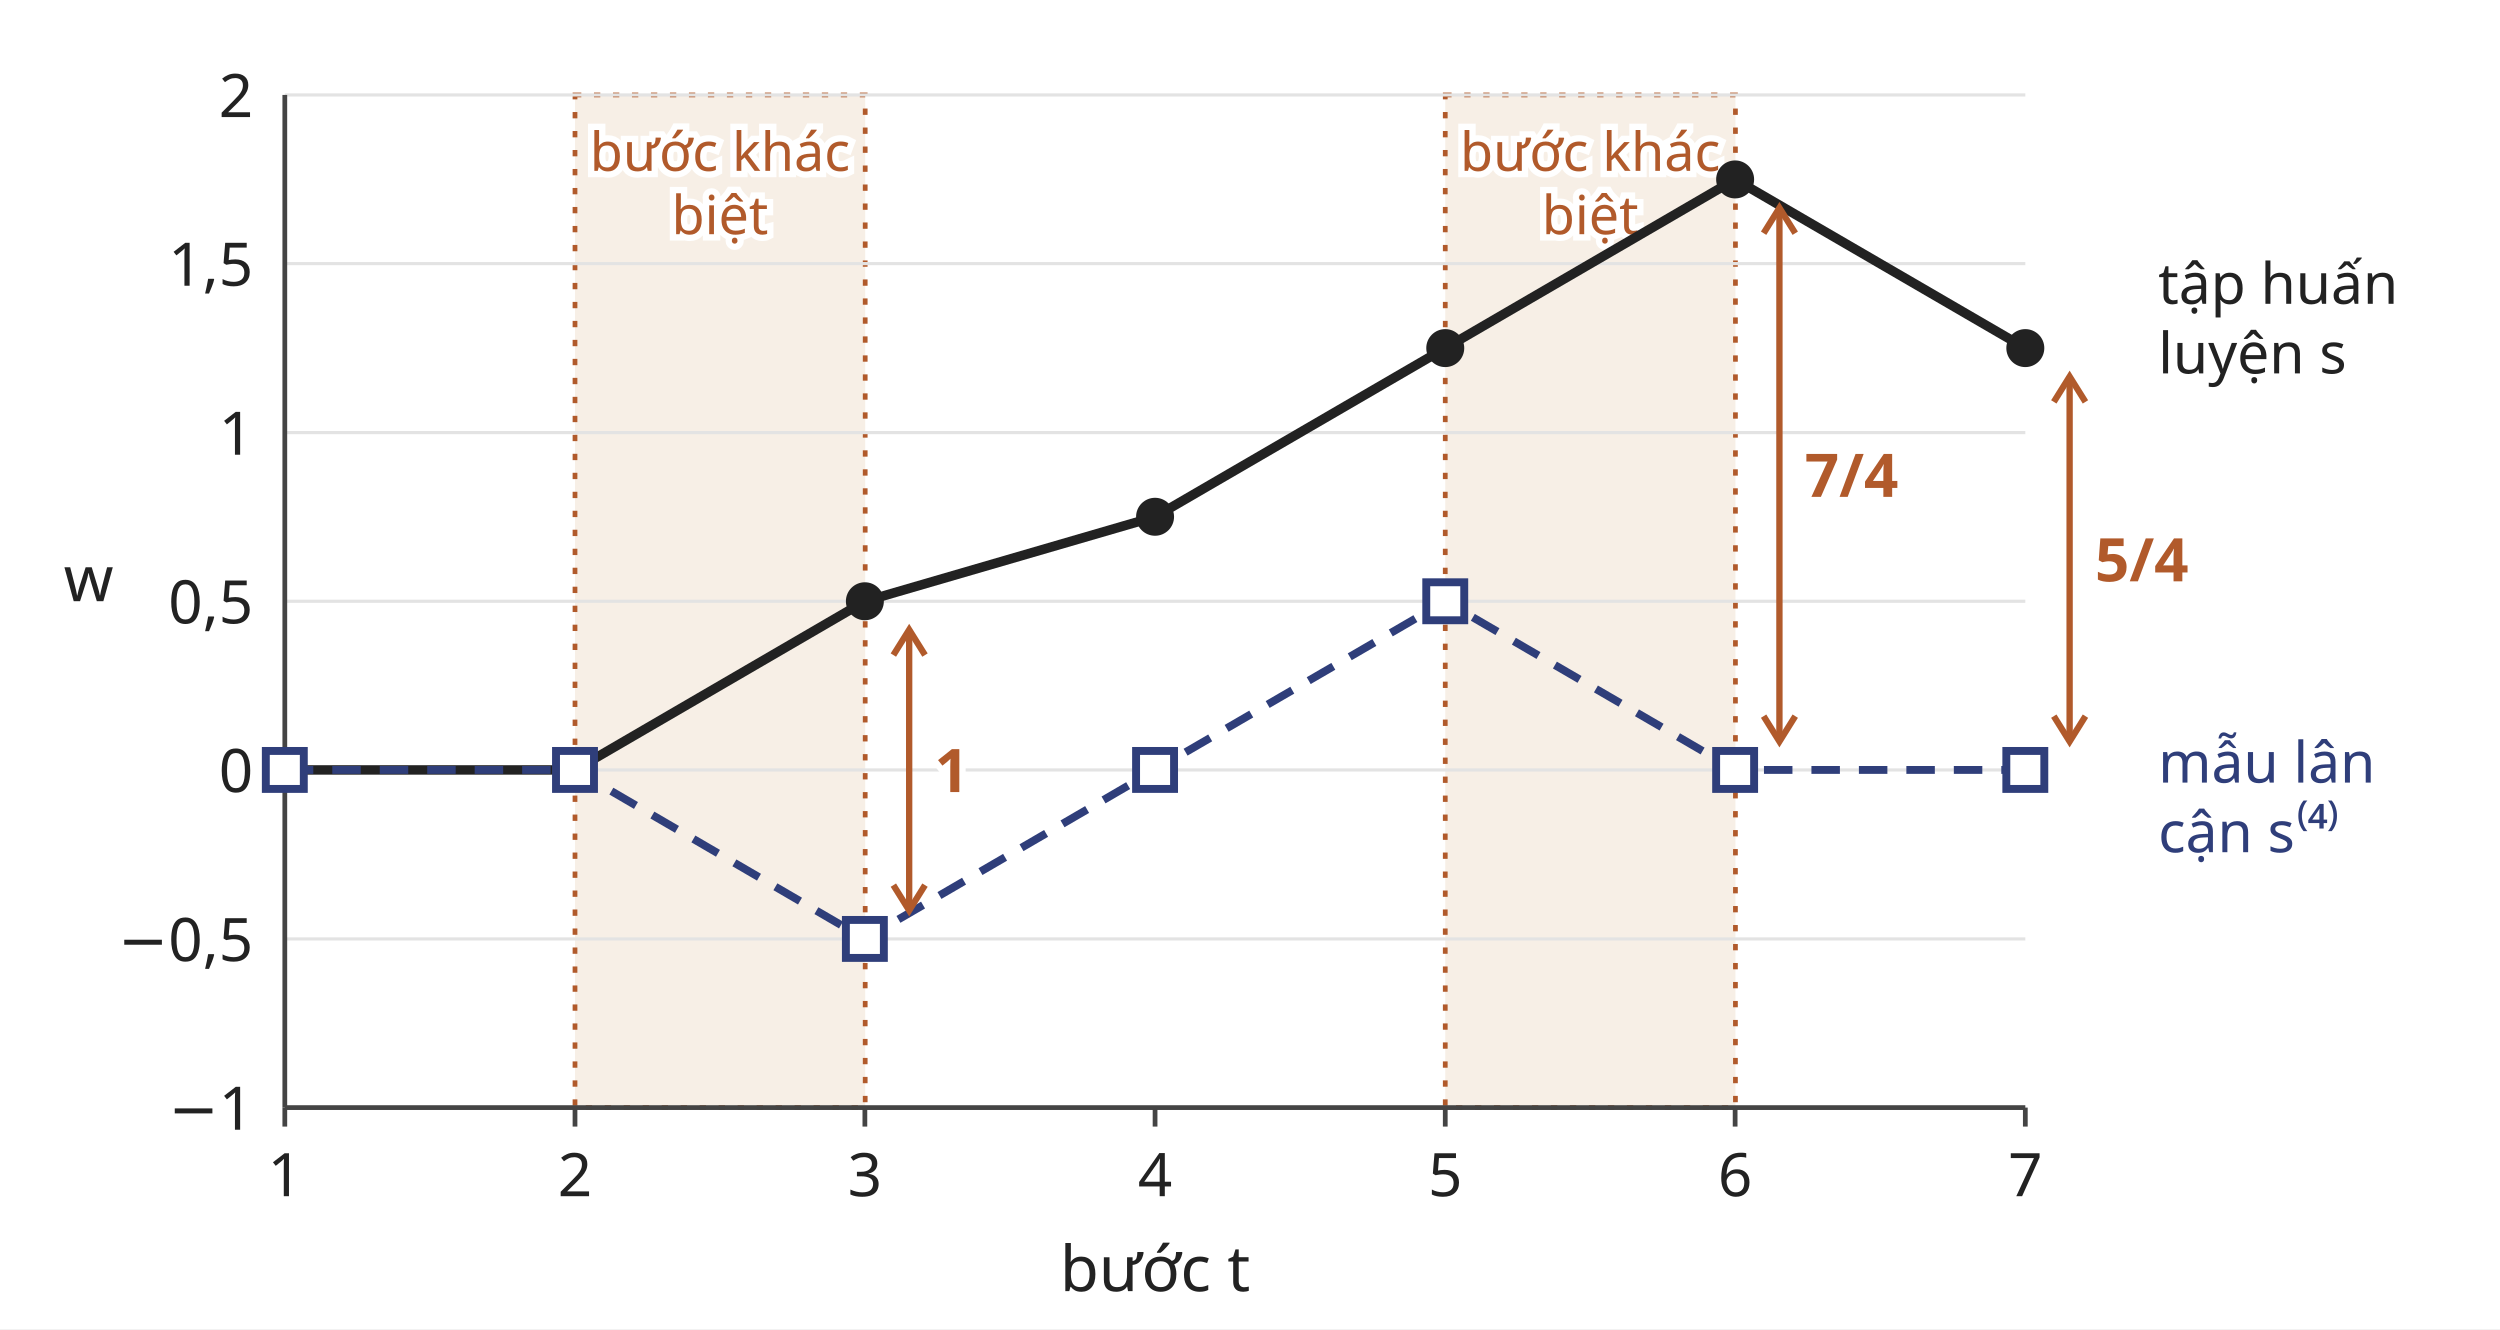
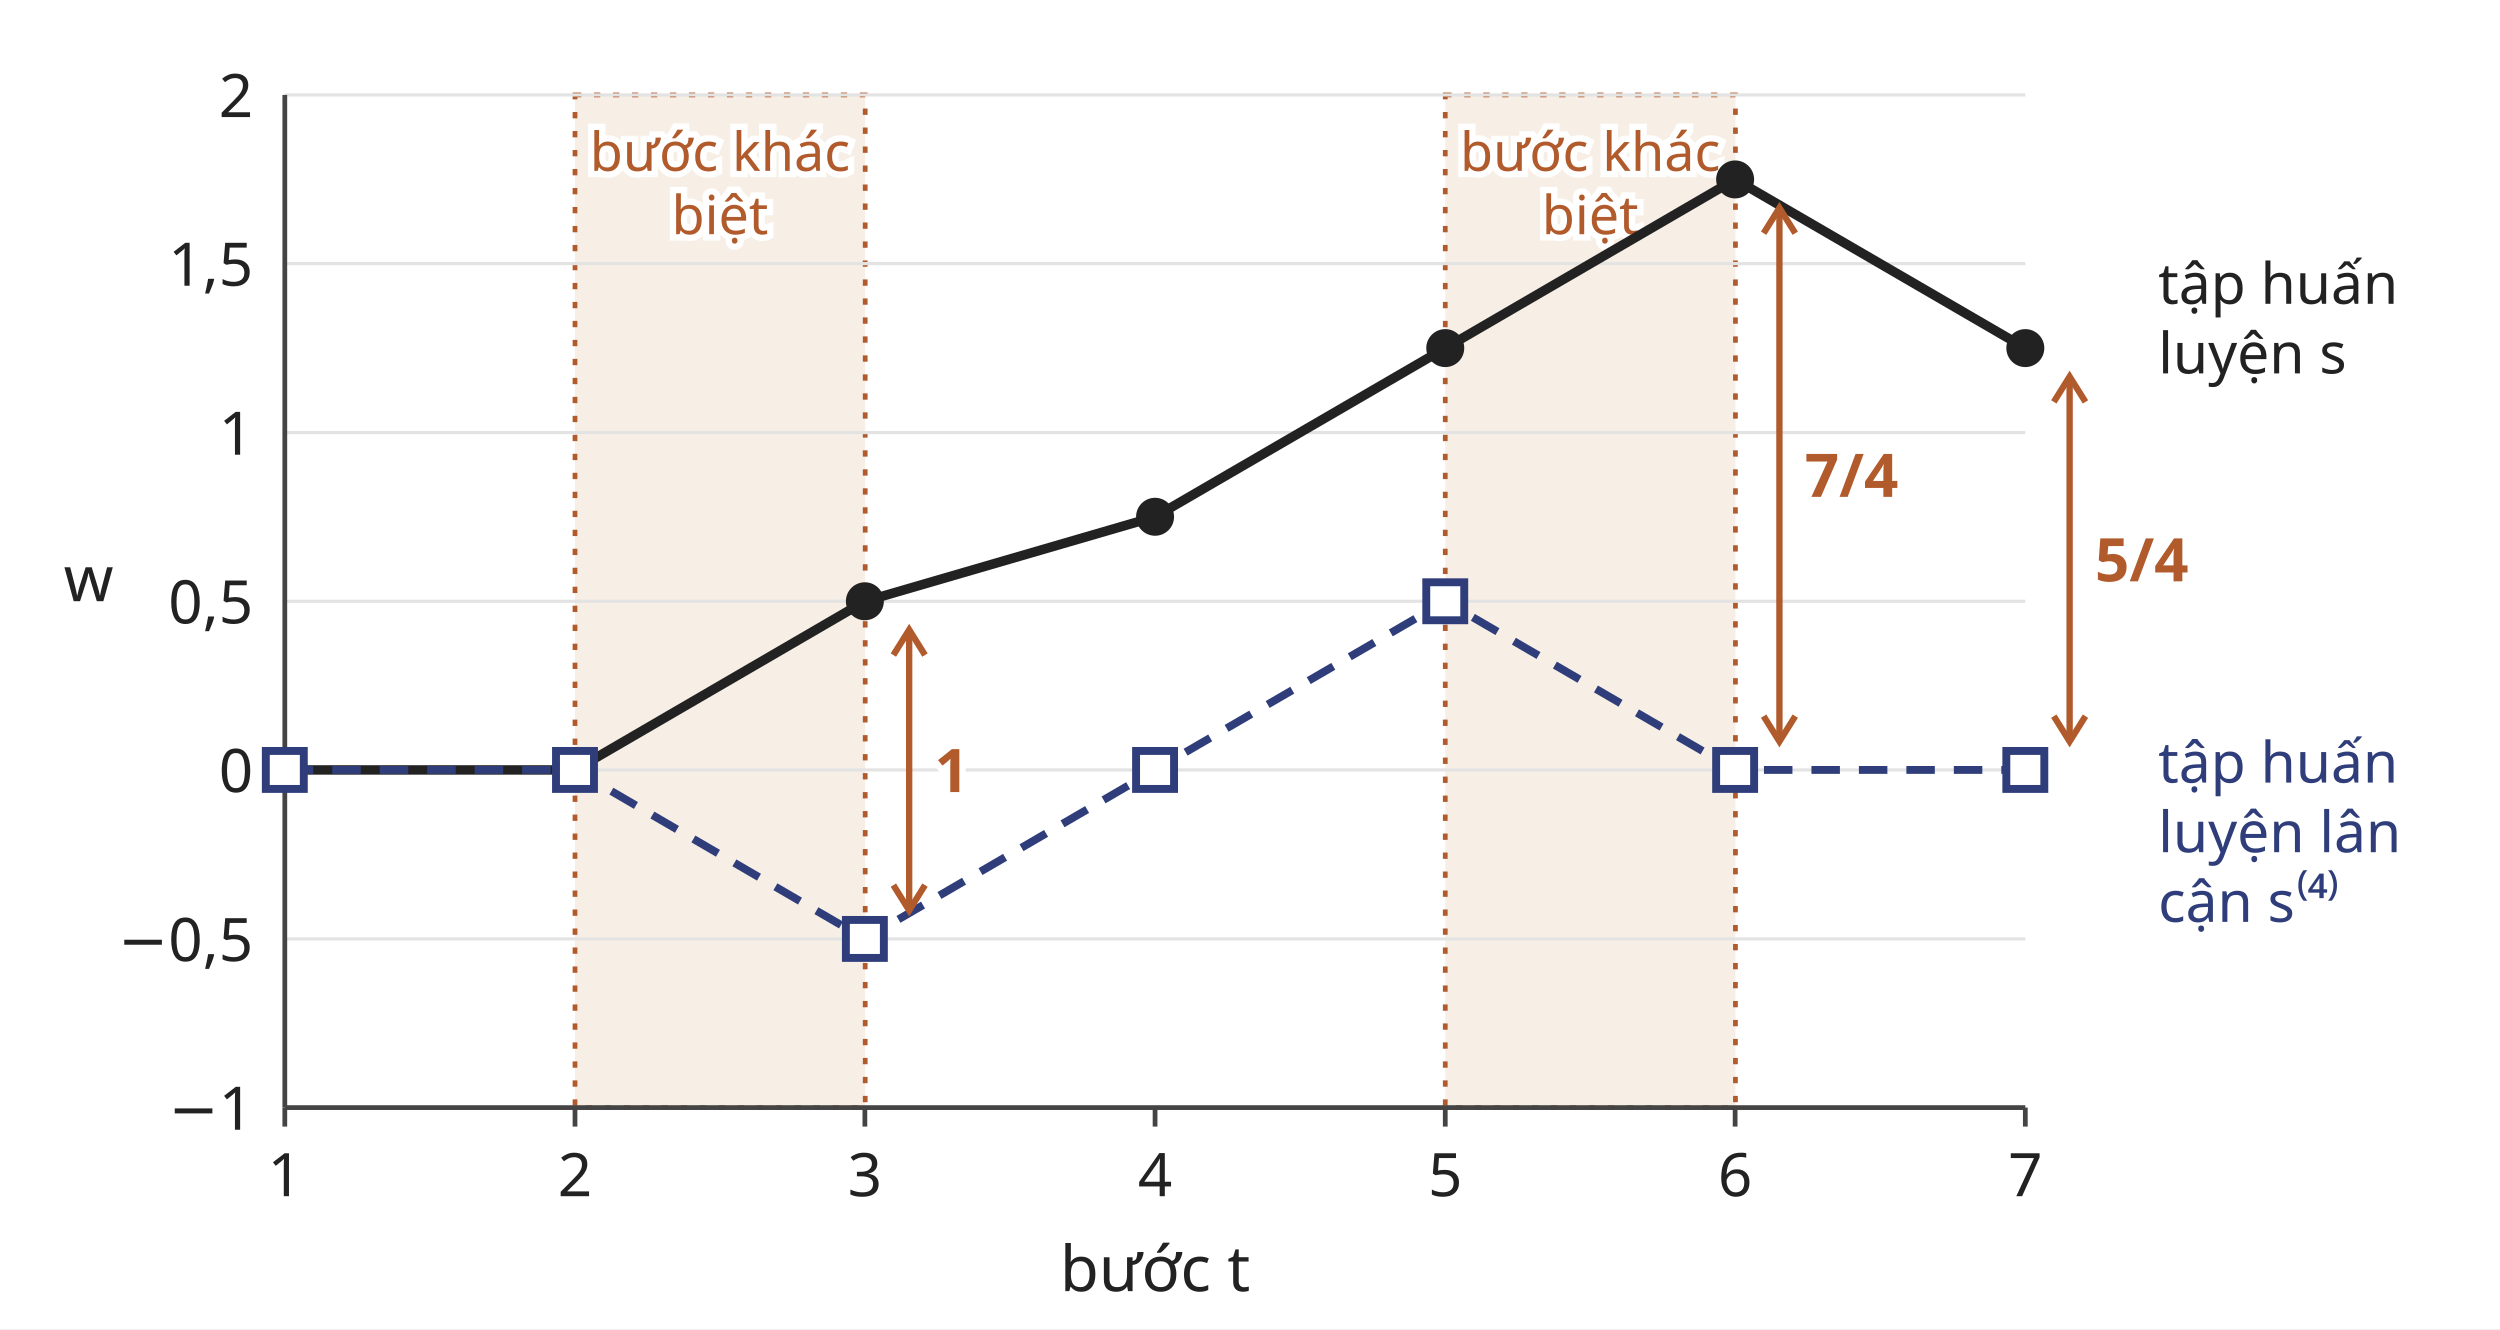
<svg xmlns="http://www.w3.org/2000/svg" role="img" aria-labelledby="t d" width="790" height="420" viewBox="0 0 790 420" font-family="'Noto Sans','DejaVu Sans',Arial,sans-serif">
  <rect width="790" height="420" fill="#fff" />
  <rect x="181.7" y="30" width="91.7" height="320" fill="#F7EFE6" stroke="#B15A2B" stroke-width="1.5" stroke-dasharray="2 4" />
  <text x="227.5" y="54.0" font-size="17" text-anchor="middle" fill="#B15A2B" font-weight="normal" stroke="#fff" stroke-width="4" paint-order="stroke">bước khác</text>
  <text x="227.5" y="74.0" font-size="17" text-anchor="middle" fill="#B15A2B" font-weight="normal" stroke="#fff" stroke-width="4" paint-order="stroke">biệt</text>
  <rect x="456.7" y="30" width="91.7" height="320" fill="#F7EFE6" stroke="#B15A2B" stroke-width="1.5" stroke-dasharray="2 4" />
  <text x="502.5" y="54.0" font-size="17" text-anchor="middle" fill="#B15A2B" font-weight="normal" stroke="#fff" stroke-width="4" paint-order="stroke">bước khác</text>
  <text x="502.5" y="74.0" font-size="17" text-anchor="middle" fill="#B15A2B" font-weight="normal" stroke="#fff" stroke-width="4" paint-order="stroke">biệt</text>
  <text x="80.0" y="357.0" font-size="19" text-anchor="end" fill="#222" font-weight="normal" stroke="#fff" stroke-width="4" paint-order="stroke">−1</text>
  <line x1="90" y1="296.7" x2="640" y2="296.7" stroke="#e3e3e3" stroke-width="1" />
  <text x="80.0" y="303.7" font-size="19" text-anchor="end" fill="#222" font-weight="normal" stroke="#fff" stroke-width="4" paint-order="stroke">−0,5</text>
  <line x1="90" y1="243.3" x2="640" y2="243.3" stroke="#e3e3e3" stroke-width="1" />
  <text x="80.0" y="250.3" font-size="19" text-anchor="end" fill="#222" font-weight="normal" stroke="#fff" stroke-width="4" paint-order="stroke">0</text>
  <line x1="90" y1="190.0" x2="640" y2="190.0" stroke="#e3e3e3" stroke-width="1" />
  <text x="80.0" y="197.0" font-size="19" text-anchor="end" fill="#222" font-weight="normal" stroke="#fff" stroke-width="4" paint-order="stroke">0,5</text>
  <line x1="90" y1="136.7" x2="640" y2="136.7" stroke="#e3e3e3" stroke-width="1" />
  <text x="80.0" y="143.7" font-size="19" text-anchor="end" fill="#222" font-weight="normal" stroke="#fff" stroke-width="4" paint-order="stroke">1</text>
  <line x1="90" y1="83.3" x2="640" y2="83.3" stroke="#e3e3e3" stroke-width="1" />
  <text x="80.0" y="90.3" font-size="19" text-anchor="end" fill="#222" font-weight="normal" stroke="#fff" stroke-width="4" paint-order="stroke">1,5</text>
  <line x1="90" y1="30.0" x2="640" y2="30.0" stroke="#e3e3e3" stroke-width="1" />
  <text x="80.0" y="37.0" font-size="19" text-anchor="end" fill="#222" font-weight="normal" stroke="#fff" stroke-width="4" paint-order="stroke">2</text>
  <line x1="90" y1="350" x2="640" y2="350" stroke="#444" stroke-width="1.5" />
  <line x1="90" y1="350" x2="90" y2="30" stroke="#444" stroke-width="1.5" />
  <line x1="90.0" y1="350" x2="90.0" y2="356" stroke="#444" stroke-width="1.5" />
  <text x="90.0" y="378.0" font-size="19" text-anchor="middle" fill="#222" font-weight="normal" stroke="#fff" stroke-width="4" paint-order="stroke">1</text>
  <line x1="181.7" y1="350" x2="181.7" y2="356" stroke="#444" stroke-width="1.5" />
  <text x="181.7" y="378.0" font-size="19" text-anchor="middle" fill="#222" font-weight="normal" stroke="#fff" stroke-width="4" paint-order="stroke">2</text>
  <line x1="273.3" y1="350" x2="273.3" y2="356" stroke="#444" stroke-width="1.5" />
  <text x="273.3" y="378.0" font-size="19" text-anchor="middle" fill="#222" font-weight="normal" stroke="#fff" stroke-width="4" paint-order="stroke">3</text>
  <line x1="365.0" y1="350" x2="365.0" y2="356" stroke="#444" stroke-width="1.5" />
  <text x="365.0" y="378.0" font-size="19" text-anchor="middle" fill="#222" font-weight="normal" stroke="#fff" stroke-width="4" paint-order="stroke">4</text>
  <line x1="456.7" y1="350" x2="456.7" y2="356" stroke="#444" stroke-width="1.5" />
  <text x="456.7" y="378.0" font-size="19" text-anchor="middle" fill="#222" font-weight="normal" stroke="#fff" stroke-width="4" paint-order="stroke">5</text>
  <line x1="548.3" y1="350" x2="548.3" y2="356" stroke="#444" stroke-width="1.5" />
  <text x="548.3" y="378.0" font-size="19" text-anchor="middle" fill="#222" font-weight="normal" stroke="#fff" stroke-width="4" paint-order="stroke">6</text>
  <line x1="640.0" y1="350" x2="640.0" y2="356" stroke="#444" stroke-width="1.5" />
  <text x="640.0" y="378.0" font-size="19" text-anchor="middle" fill="#222" font-weight="normal" stroke="#fff" stroke-width="4" paint-order="stroke">7</text>
  <text x="365.0" y="408.0" font-size="20" text-anchor="middle" fill="#222" font-weight="normal" stroke="#fff" stroke-width="4" paint-order="stroke">bước t</text>
  <text x="28.0" y="190.0" font-size="20" text-anchor="middle" fill="#222" font-weight="normal" stroke="#fff" stroke-width="4" paint-order="stroke">w</text>
  <polyline points="90.0,243.3 181.7,243.3 273.3,190.0 365.0,163.3 456.7,110.0 548.3,56.7 640.0,110.0" fill="none" stroke="#222" stroke-width="3" />
  <polyline points="90.0,243.3 181.7,243.3 273.3,296.7 365.0,243.3 456.7,190.0 548.3,243.3 640.0,243.3" fill="none" stroke="#2F3E7A" stroke-width="2.5" stroke-dasharray="9 6" />
  <circle cx="90.0" cy="243.3" r="6" fill="#222" />
  <circle cx="181.7" cy="243.3" r="6" fill="#222" />
  <circle cx="273.3" cy="190.0" r="6" fill="#222" />
  <circle cx="365.0" cy="163.3" r="6" fill="#222" />
  <circle cx="456.7" cy="110.0" r="6" fill="#222" />
  <circle cx="548.3" cy="56.7" r="6" fill="#222" />
  <circle cx="640.0" cy="110.0" r="6" fill="#222" />
  <rect x="84.0" y="237.3" width="12" height="12" fill="#fff" stroke="#2F3E7A" stroke-width="2.5" />
  <rect x="175.7" y="237.3" width="12" height="12" fill="#fff" stroke="#2F3E7A" stroke-width="2.5" />
  <rect x="267.3" y="290.7" width="12" height="12" fill="#fff" stroke="#2F3E7A" stroke-width="2.5" />
  <rect x="359.0" y="237.3" width="12" height="12" fill="#fff" stroke="#2F3E7A" stroke-width="2.5" />
  <rect x="450.7" y="184.0" width="12" height="12" fill="#fff" stroke="#2F3E7A" stroke-width="2.5" />
  <rect x="542.3" y="237.3" width="12" height="12" fill="#fff" stroke="#2F3E7A" stroke-width="2.5" />
  <rect x="634.0" y="237.3" width="12" height="12" fill="#fff" stroke="#2F3E7A" stroke-width="2.5" />
  <line x1="287.3" y1="199.0" x2="287.3" y2="287.7" stroke="#B15A2B" stroke-width="2" />
  <path d="M282.3,207.0 L287.3,199.0 L292.3,207.0" fill="none" stroke="#B15A2B" stroke-width="2" />
  <path d="M282.3,279.7 L287.3,287.7 L292.3,279.7" fill="none" stroke="#B15A2B" stroke-width="2" />
  <text x="295.3" y="250.3" font-size="19" text-anchor="start" fill="#B15A2B" font-weight="bold" stroke="#fff" stroke-width="4" paint-order="stroke">1</text>
  <line x1="562.3" y1="65.7" x2="562.3" y2="234.3" stroke="#B15A2B" stroke-width="2" />
  <path d="M557.3,73.7 L562.3,65.7 L567.3,73.7" fill="none" stroke="#B15A2B" stroke-width="2" />
  <path d="M557.3,226.3 L562.3,234.3 L567.3,226.3" fill="none" stroke="#B15A2B" stroke-width="2" />
  <text x="570.3" y="157.0" font-size="19" text-anchor="start" fill="#B15A2B" font-weight="bold" stroke="#fff" stroke-width="4" paint-order="stroke">7/4</text>
  <line x1="654.0" y1="119.0" x2="654.0" y2="234.3" stroke="#B15A2B" stroke-width="2" />
  <path d="M649.0,127.0 L654.0,119.0 L659.0,127.0" fill="none" stroke="#B15A2B" stroke-width="2" />
  <path d="M649.0,226.3 L654.0,234.3 L659.0,226.3" fill="none" stroke="#B15A2B" stroke-width="2" />
  <text x="662.0" y="183.7" font-size="19" text-anchor="start" fill="#B15A2B" font-weight="bold" stroke="#fff" stroke-width="4" paint-order="stroke">5/4</text>
  <text x="682.0" y="96.0" font-size="18" text-anchor="start" fill="#222" font-weight="normal" stroke="#fff" stroke-width="4" paint-order="stroke">tập huấn</text>
  <text x="682.0" y="118.0" font-size="18" text-anchor="start" fill="#222" font-weight="normal" stroke="#fff" stroke-width="4" paint-order="stroke">luyện s</text>
-   <text x="682.0" y="247.3" font-size="18" text-anchor="start" fill="#2F3E7A" font-weight="normal" stroke="#fff" stroke-width="4" paint-order="stroke">mẫu lân</text>
-   <text x="682.0" y="269.3" font-size="18" text-anchor="start" fill="#2F3E7A" font-weight="normal" stroke="#fff" stroke-width="4" paint-order="stroke">cận s⁽⁴⁾</text>
+   <text x="682.0" y="247.3" font-size="18" text-anchor="start" fill="#2F3E7A" font-weight="normal" stroke="#fff" stroke-width="4" paint-order="stroke">tập huấn</text>
+   <text x="682.0" y="269.3" font-size="18" text-anchor="start" fill="#2F3E7A" font-weight="normal" stroke="#fff" stroke-width="4" paint-order="stroke">luyện lân</text>
+   <text x="682.0" y="291.3" font-size="18" text-anchor="start" fill="#2F3E7A" font-weight="normal" stroke="#fff" stroke-width="4" paint-order="stroke">cận s⁽⁴⁾</text>
</svg>
